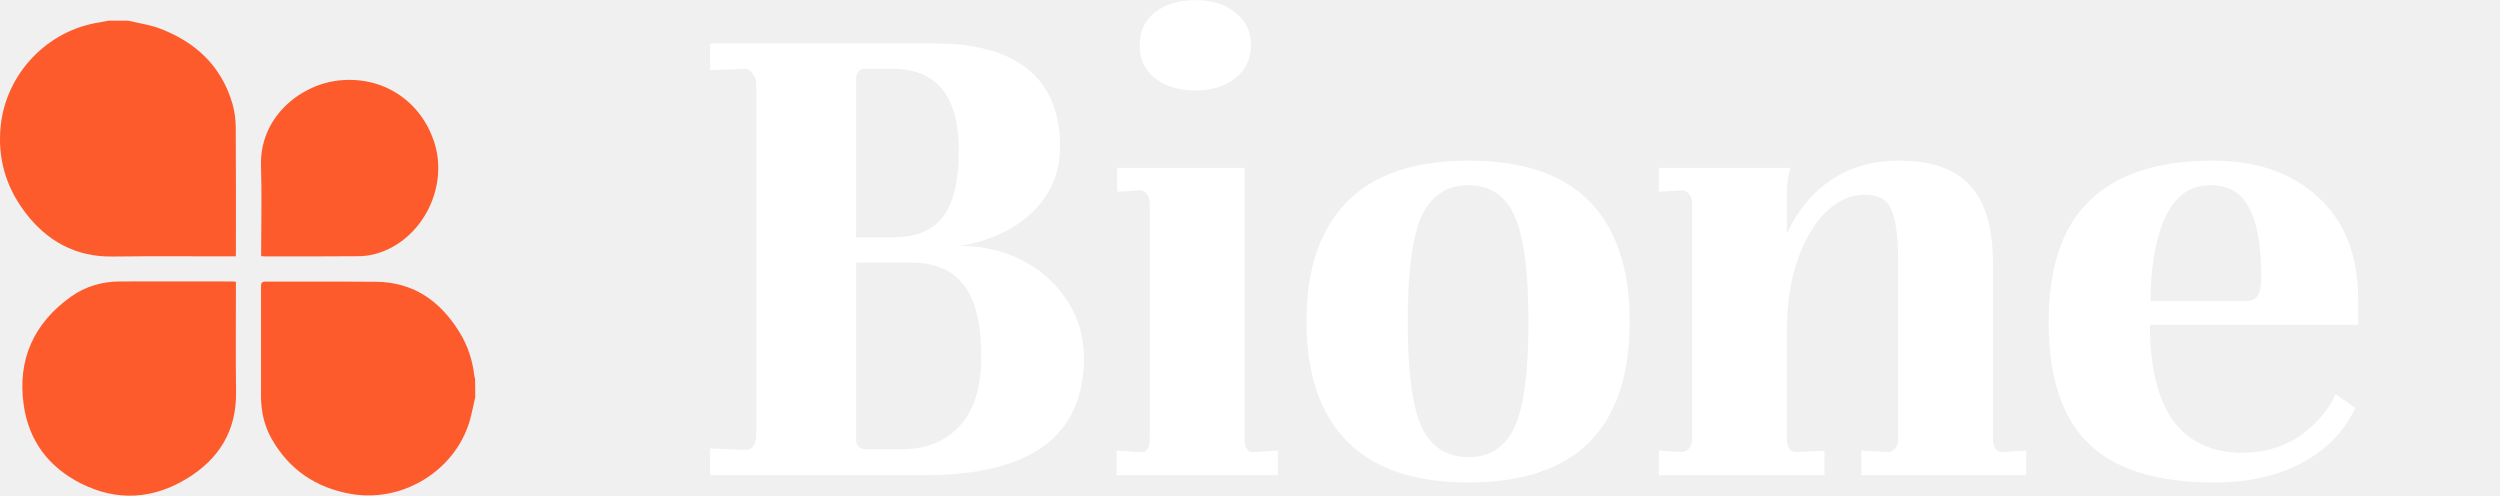
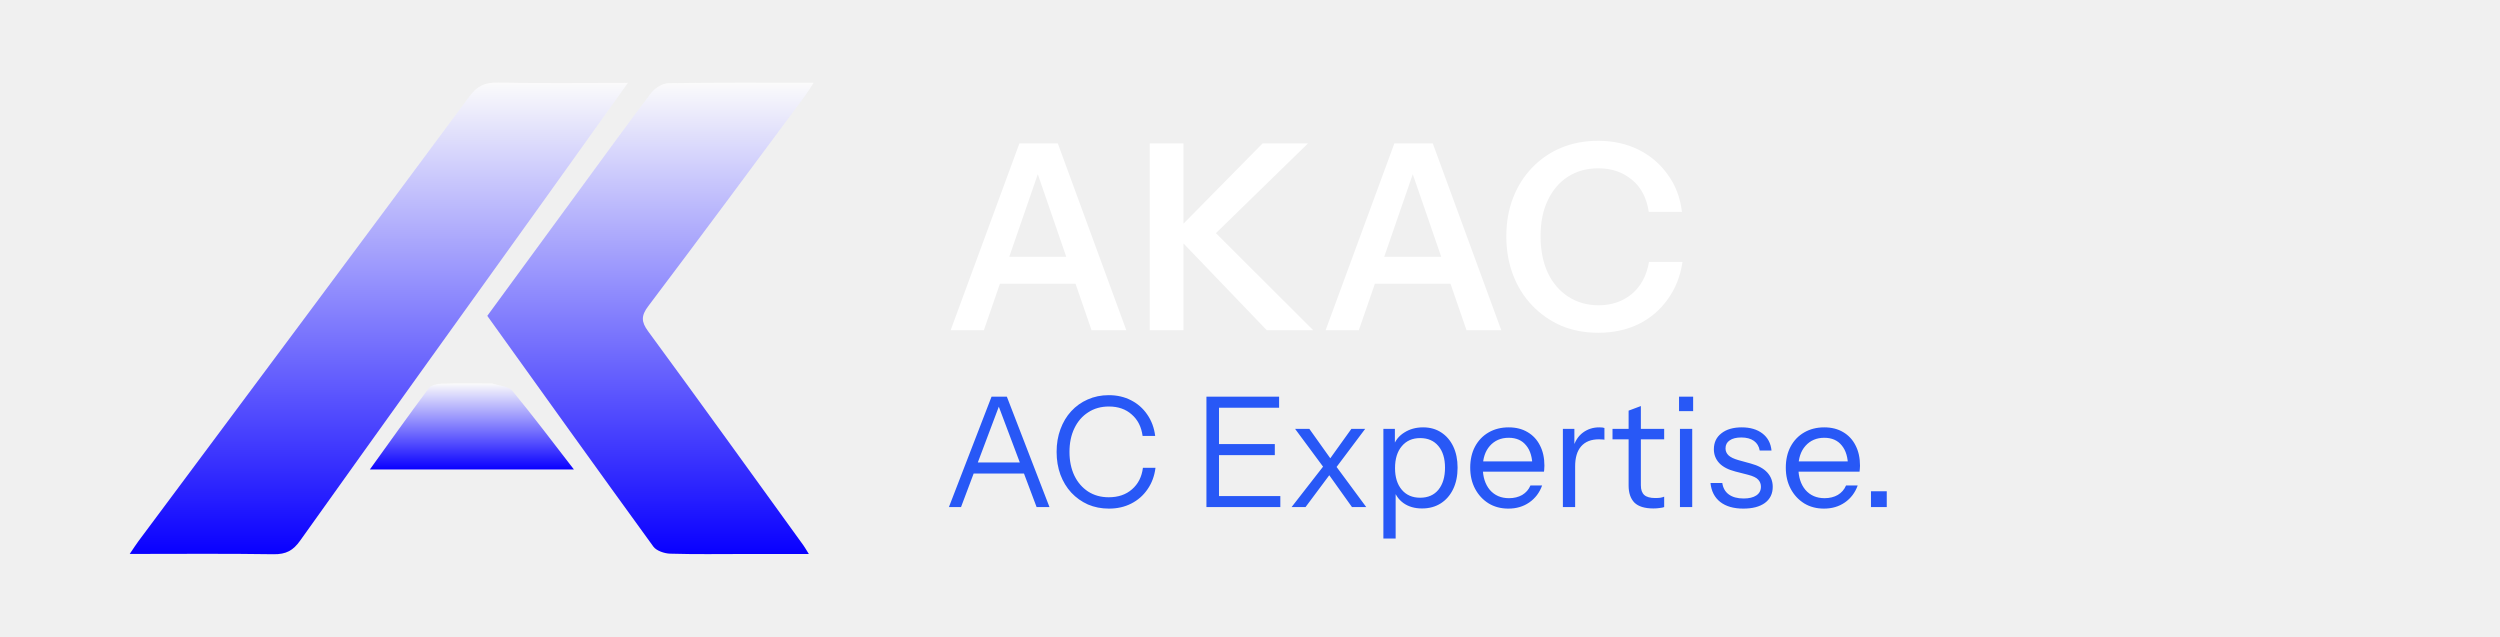
- <svg xmlns="http://www.w3.org/2000/svg" width="121" height="24" viewBox="0 0 121 24" fill="none">
-   <path d="M45.252 2.105C47.235 2.105 48.74 2.525 49.767 3.365C50.794 4.205 51.307 5.453 51.307 7.11C51.307 8.347 50.864 9.397 49.977 10.26C49.114 11.1 47.947 11.648 46.477 11.905C47.574 11.905 48.577 12.138 49.487 12.605C50.397 13.072 51.12 13.725 51.657 14.565C52.194 15.382 52.462 16.303 52.462 17.33C52.462 21.11 49.884 23 44.727 23H34.367V21.705L36.047 21.775C36.42 21.775 36.607 21.518 36.607 21.005V4.03C36.607 3.867 36.549 3.715 36.432 3.575C36.339 3.412 36.199 3.33 36.012 3.33L34.367 3.4V2.105H45.252ZM41.857 3.33C41.624 3.33 41.484 3.47 41.437 3.75V11.485H43.257C44.33 11.485 45.124 11.158 45.637 10.505C46.15 9.828 46.407 8.755 46.407 7.285C46.407 4.648 45.334 3.33 43.187 3.33H41.857ZM41.437 12.71V21.285C41.437 21.588 41.6 21.74 41.927 21.74H43.642C44.832 21.74 45.765 21.367 46.442 20.62C47.142 19.873 47.492 18.753 47.492 17.26C47.492 15.673 47.212 14.518 46.652 13.795C46.092 13.072 45.24 12.71 44.097 12.71H41.437ZM57.854 0.005C58.647 0.005 59.289 0.203 59.779 0.6C60.292 0.997 60.549 1.522 60.549 2.175C60.549 2.852 60.292 3.388 59.779 3.785C59.289 4.182 58.647 4.38 57.854 4.38C57.06 4.38 56.407 4.182 55.894 3.785C55.404 3.388 55.159 2.852 55.159 2.175C55.159 1.522 55.404 0.997 55.894 0.6C56.407 0.203 57.06 0.005 57.854 0.005ZM60.234 21.215C60.234 21.682 60.386 21.903 60.689 21.88L61.844 21.81V23H54.039V21.81L55.194 21.88H55.264C55.52 21.88 55.649 21.658 55.649 21.215V9.91C55.649 9.513 55.509 9.28 55.229 9.21L54.074 9.28V8.125H60.234V21.215ZM63.233 15.545C63.233 13.025 63.886 11.1 65.193 9.77C66.5 8.44 68.46 7.775 71.073 7.775C73.71 7.775 75.67 8.44 76.953 9.77C78.237 11.1 78.878 13.025 78.878 15.545C78.878 20.748 76.276 23.35 71.073 23.35C68.46 23.35 66.5 22.685 65.193 21.355C63.886 20.025 63.233 18.088 63.233 15.545ZM68.133 15.615C68.133 17.972 68.355 19.652 68.798 20.655C69.265 21.635 70.023 22.125 71.073 22.125C72.123 22.125 72.87 21.635 73.313 20.655C73.757 19.675 73.978 17.995 73.978 15.615C73.978 13.188 73.757 11.473 73.313 10.47C72.87 9.467 72.123 8.965 71.073 8.965C70.023 8.965 69.265 9.467 68.798 10.47C68.355 11.473 68.133 13.188 68.133 15.615ZM98.069 21.81V23H90.089V21.81L91.419 21.88C91.722 21.81 91.874 21.588 91.874 21.215V12.745C91.874 11.532 91.769 10.68 91.559 10.19C91.372 9.677 90.929 9.42 90.229 9.42C89.622 9.42 89.027 9.677 88.444 10.19C87.884 10.703 87.417 11.462 87.044 12.465C86.671 13.468 86.484 14.67 86.484 16.07V21.215C86.484 21.658 86.635 21.88 86.939 21.88L88.304 21.81V23H80.289V21.81L81.444 21.88C81.747 21.81 81.899 21.588 81.899 21.215V9.91C81.899 9.513 81.747 9.28 81.444 9.21L80.289 9.28V8.125H86.659C86.542 8.475 86.484 8.883 86.484 9.35V11.31C86.997 10.19 87.709 9.327 88.619 8.72C89.552 8.09 90.649 7.775 91.909 7.775C93.496 7.775 94.65 8.183 95.374 9C96.097 9.793 96.459 11.053 96.459 12.78V21.215C96.459 21.658 96.611 21.88 96.914 21.88L98.069 21.81ZM107.101 7.775C109.224 7.775 110.916 8.358 112.176 9.525C113.459 10.668 114.113 12.302 114.136 14.425V15.72H104.056C104.056 17.727 104.418 19.255 105.141 20.305C105.888 21.355 106.996 21.892 108.466 21.915C109.563 21.915 110.508 21.647 111.301 21.11C112.094 20.55 112.678 19.873 113.051 19.08L113.996 19.745C113.459 20.888 112.596 21.775 111.406 22.405C110.239 23.035 108.828 23.35 107.171 23.35C104.394 23.35 102.364 22.72 101.081 21.46C99.798 20.2 99.156 18.252 99.156 15.615C99.156 12.932 99.821 10.96 101.151 9.7C102.481 8.417 104.464 7.775 107.101 7.775ZM106.996 8.965C105.993 8.965 105.258 9.49 104.791 10.54C104.324 11.567 104.091 12.908 104.091 14.565H108.746C108.979 14.565 109.154 14.483 109.271 14.32C109.388 14.157 109.446 13.853 109.446 13.41C109.446 11.893 109.248 10.773 108.851 10.05C108.478 9.327 107.859 8.965 106.996 8.965Z" fill="white" />
-   <path d="M6.198 1C6.703 1.122 7.23 1.191 7.719 1.374C9.461 2.03 10.714 3.19 11.249 5.014C11.356 5.388 11.41 5.792 11.41 6.181C11.425 8.211 11.417 10.234 11.417 12.263C11.417 12.302 11.41 12.34 11.41 12.408C11.318 12.408 11.234 12.408 11.15 12.408C9.247 12.408 7.345 12.393 5.442 12.416C3.639 12.439 2.248 11.653 1.201 10.257C0.276 9.028 -0.121 7.647 0.032 6.113C0.284 3.572 2.286 1.465 4.815 1.084C4.96 1.061 5.106 1.031 5.251 1C5.572 1 5.885 1 6.198 1Z" fill="#FE5B2C" />
-   <path d="M23.002 19.223C22.887 19.696 22.811 20.192 22.643 20.65C21.817 22.916 19.38 24.32 16.996 23.908C15.292 23.611 13.978 22.726 13.13 21.207C12.778 20.574 12.633 19.879 12.633 19.162C12.633 17.399 12.633 15.636 12.633 13.866C12.633 13.683 12.679 13.629 12.87 13.629C14.635 13.637 16.4 13.622 18.173 13.637C19.999 13.645 21.298 14.56 22.23 16.064C22.635 16.712 22.872 17.43 22.956 18.185C22.964 18.239 22.987 18.284 22.994 18.33C23.002 18.62 23.002 18.918 23.002 19.223Z" fill="#FE5B2C" />
-   <path d="M11.418 13.637C11.418 13.736 11.418 13.82 11.418 13.904C11.418 15.598 11.402 17.3 11.425 18.994C11.448 20.856 10.592 22.222 9.049 23.161C7.398 24.168 5.656 24.275 3.914 23.397C2.355 22.611 1.392 21.329 1.148 19.605C0.834 17.414 1.629 15.644 3.44 14.354C4.151 13.851 4.961 13.622 5.824 13.622C7.643 13.614 9.461 13.622 11.28 13.622C11.31 13.629 11.341 13.637 11.418 13.637Z" fill="#FE5B2C" />
-   <path d="M12.64 12.393C12.64 12.286 12.64 12.202 12.64 12.111C12.64 10.76 12.678 9.402 12.633 8.051C12.548 5.678 14.512 4.159 16.239 3.915C18.363 3.61 20.274 4.755 20.984 6.784C21.771 9.005 20.449 11.638 18.211 12.279C17.936 12.355 17.637 12.401 17.347 12.401C15.826 12.416 14.306 12.409 12.785 12.409C12.755 12.401 12.716 12.401 12.64 12.393Z" fill="#FE5B2C" />
+ <svg xmlns="http://www.w3.org/2000/svg" width="212" height="54" viewBox="0 0 212 54" fill="none">
+   <path d="M46.186 16.904C39.226 26.61 32.314 36.217 25.447 45.853C24.86 46.677 24.268 47.016 23.191 46.999C19.202 46.936 15.212 46.974 11 46.974C11.319 46.506 11.52 46.186 11.747 45.881C21.108 33.314 30.481 20.756 39.81 8.169C40.454 7.299 41.105 6.977 42.237 7.001C45.806 7.077 49.377 7.029 53.246 7.029C50.825 10.413 48.535 13.614 46.186 16.904Z" fill="url(#paint0_linear_44_33)" />
+   <path d="M49.149 16.096C51.203 13.298 53.168 10.571 55.207 7.893C55.517 7.486 56.164 7.064 56.663 7.056C60.708 6.989 64.756 7.018 69 7.018C68.686 7.493 68.469 7.858 68.216 8.198C63.815 14.123 59.431 20.058 54.98 25.95C54.361 26.769 54.363 27.278 54.965 28.098C59.39 34.125 63.752 40.193 68.132 46.249C68.244 46.404 68.335 46.572 68.59 46.979C66.643 46.979 64.893 46.979 63.144 46.979C61.035 46.979 58.925 47.015 56.819 46.951C56.333 46.936 55.66 46.701 55.409 46.356C50.694 39.866 46.029 33.345 41.322 26.785C43.93 23.223 46.507 19.703 49.149 16.096Z" fill="url(#paint1_linear_44_33)" />
+   <path d="M41.708 32.518C42.393 32.714 43.137 32.764 43.439 33.131C45.198 35.263 46.853 37.47 48.668 39.812C42.847 39.812 37.201 39.812 31.363 39.812C33.038 37.487 34.676 35.177 36.374 32.905C36.556 32.662 37.079 32.547 37.45 32.535C38.82 32.492 40.192 32.518 41.708 32.518Z" fill="url(#paint2_linear_44_33)" />
+   <path d="M80.616 28L86.446 12.16H88.91L83.432 28H80.616ZM92.562 28L87.106 12.16H89.702L95.51 28H92.562ZM83.63 21.774H92.298V24.062H83.63V21.774ZM97.499 28V12.16H100.359V28H97.499ZM99.567 19.772L107.069 12.16H110.919L103.109 19.772H99.567ZM107.421 28L99.523 19.772H103.109L111.359 28H107.421ZM112.413 28L118.243 12.16H120.707L115.229 28H112.413ZM124.359 28L118.903 12.16H121.499L127.307 28H124.359ZM115.427 21.774H124.095V24.062H115.427V21.774ZM135.524 28.22C134.395 28.22 133.353 28.022 132.4 27.626C131.461 27.215 130.64 26.643 129.936 25.91C129.232 25.177 128.689 24.311 128.308 23.314C127.927 22.317 127.736 21.224 127.736 20.036C127.736 18.848 127.927 17.763 128.308 16.78C128.689 15.797 129.225 14.947 129.914 14.228C130.618 13.495 131.439 12.93 132.378 12.534C133.331 12.138 134.38 11.94 135.524 11.94C136.785 11.94 137.922 12.189 138.934 12.688C139.946 13.187 140.775 13.891 141.42 14.8C142.08 15.695 142.483 16.751 142.63 17.968H139.814C139.638 16.78 139.161 15.871 138.384 15.24C137.607 14.595 136.661 14.272 135.546 14.272C134.563 14.272 133.705 14.507 132.972 14.976C132.239 15.445 131.667 16.113 131.256 16.978C130.845 17.829 130.64 18.841 130.64 20.014C130.64 21.217 130.845 22.258 131.256 23.138C131.667 24.003 132.246 24.678 132.994 25.162C133.742 25.646 134.6 25.888 135.568 25.888C136.653 25.888 137.585 25.573 138.362 24.942C139.139 24.297 139.631 23.387 139.836 22.214H142.674C142.498 23.417 142.08 24.473 141.42 25.382C140.775 26.291 139.946 26.995 138.934 27.494C137.922 27.978 136.785 28.22 135.524 28.22Z" fill="white" />
+   <path d="M80.468 43L84.082 33.64H85.018L81.495 43H80.468ZM87.904 43L84.381 33.64H85.382L88.996 43H87.904ZM82.262 39.217H87.15V40.153H82.262V39.217ZM94.033 43.13C93.392 43.13 92.798 43.013 92.252 42.779C91.715 42.536 91.247 42.203 90.848 41.778C90.45 41.345 90.142 40.838 89.925 40.257C89.709 39.668 89.6 39.022 89.6 38.32C89.6 37.618 89.709 36.977 89.925 36.396C90.142 35.807 90.445 35.3 90.835 34.875C91.234 34.442 91.702 34.108 92.239 33.874C92.785 33.631 93.379 33.51 94.02 33.51C94.722 33.51 95.35 33.653 95.905 33.939C96.469 34.225 96.928 34.628 97.283 35.148C97.647 35.668 97.873 36.275 97.959 36.968H96.893C96.789 36.197 96.481 35.59 95.97 35.148C95.468 34.697 94.822 34.472 94.033 34.472C93.366 34.472 92.781 34.637 92.278 34.966C91.775 35.287 91.385 35.737 91.108 36.318C90.831 36.89 90.692 37.557 90.692 38.32C90.692 39.083 90.831 39.754 91.108 40.335C91.385 40.907 91.775 41.358 92.278 41.687C92.781 42.008 93.362 42.168 94.02 42.168C94.826 42.168 95.485 41.943 95.996 41.492C96.516 41.041 96.824 40.435 96.919 39.672H97.985C97.898 40.365 97.673 40.972 97.309 41.492C96.954 42.012 96.495 42.415 95.931 42.701C95.376 42.987 94.744 43.13 94.033 43.13ZM102.306 43V33.64H103.372V43H102.306ZM102.852 43V42.064H108.572V43H102.852ZM102.852 38.593V37.657H108.104V38.593H102.852ZM102.852 34.576V33.64H108.468V34.576H102.852ZM114.648 43L112.451 39.919L109.825 36.37H111.034L113.062 39.217L115.857 43H114.648ZM112.516 39.269L114.596 36.37H115.766L113.062 39.971L112.516 39.269ZM112.958 39.984L110.709 43H109.526L112.451 39.243L112.958 39.984ZM120.587 43.117C119.963 43.117 119.438 42.965 119.014 42.662C118.589 42.359 118.299 41.93 118.143 41.375L118.351 41.349V45.665H117.311V36.37H118.286V37.917L118.143 37.878C118.307 37.367 118.619 36.968 119.079 36.682C119.538 36.387 120.071 36.24 120.678 36.24C121.267 36.24 121.778 36.383 122.212 36.669C122.654 36.955 122.996 37.354 123.239 37.865C123.481 38.376 123.603 38.974 123.603 39.659C123.603 40.352 123.477 40.959 123.226 41.479C122.974 41.999 122.623 42.402 122.173 42.688C121.722 42.974 121.193 43.117 120.587 43.117ZM120.431 42.207C121.089 42.207 121.605 41.982 121.978 41.531C122.35 41.072 122.537 40.448 122.537 39.659C122.537 38.879 122.35 38.268 121.978 37.826C121.605 37.375 121.089 37.15 120.431 37.15C119.772 37.15 119.252 37.38 118.871 37.839C118.489 38.29 118.299 38.909 118.299 39.698C118.299 40.469 118.489 41.08 118.871 41.531C119.252 41.982 119.772 42.207 120.431 42.207ZM127.911 43.13C127.279 43.13 126.72 42.983 126.234 42.688C125.749 42.385 125.368 41.973 125.09 41.453C124.813 40.933 124.674 40.335 124.674 39.659C124.674 38.983 124.809 38.389 125.077 37.878C125.355 37.358 125.74 36.955 126.234 36.669C126.728 36.383 127.296 36.24 127.937 36.24C128.553 36.24 129.086 36.374 129.536 36.643C129.996 36.912 130.347 37.289 130.589 37.774C130.841 38.259 130.966 38.831 130.966 39.49C130.966 39.577 130.962 39.659 130.953 39.737C130.953 39.815 130.945 39.902 130.927 39.997H125.454V39.126H130.29L129.952 39.607C129.952 38.81 129.775 38.199 129.419 37.774C129.073 37.341 128.579 37.124 127.937 37.124C127.279 37.124 126.746 37.354 126.338 37.813C125.94 38.264 125.74 38.875 125.74 39.646C125.74 40.435 125.94 41.067 126.338 41.544C126.746 42.012 127.287 42.246 127.963 42.246C128.388 42.246 128.761 42.155 129.081 41.973C129.402 41.782 129.636 41.514 129.783 41.167H130.771C130.555 41.774 130.191 42.255 129.679 42.61C129.177 42.957 128.587 43.13 127.911 43.13ZM132.532 43V36.37H133.507V38.06H133.572V43H132.532ZM133.572 39.542L133.403 37.969C133.559 37.406 133.837 36.977 134.235 36.682C134.634 36.387 135.093 36.24 135.613 36.24C135.83 36.24 135.977 36.257 136.055 36.292V37.293C136.012 37.276 135.951 37.267 135.873 37.267C135.795 37.258 135.7 37.254 135.587 37.254C134.929 37.254 134.426 37.453 134.079 37.852C133.741 38.242 133.572 38.805 133.572 39.542ZM140.212 43.117C139.475 43.117 138.938 42.952 138.6 42.623C138.27 42.285 138.106 41.8 138.106 41.167V34.823L139.146 34.433V41.154C139.146 41.527 139.241 41.8 139.432 41.973C139.622 42.146 139.934 42.233 140.368 42.233C140.541 42.233 140.688 42.224 140.81 42.207C140.94 42.181 141.044 42.151 141.122 42.116V43C141.035 43.035 140.909 43.061 140.745 43.078C140.589 43.104 140.411 43.117 140.212 43.117ZM136.741 37.254V36.37H141.122V37.254H136.741ZM142.46 43V36.37H143.5V43H142.46ZM142.382 34.862V33.64H143.578V34.862H142.382ZM147.832 43.13C147.017 43.13 146.367 42.944 145.882 42.571C145.397 42.19 145.119 41.652 145.05 40.959H146.051C146.112 41.384 146.298 41.709 146.61 41.934C146.922 42.159 147.338 42.272 147.858 42.272C148.317 42.272 148.677 42.185 148.937 42.012C149.197 41.839 149.327 41.592 149.327 41.271C149.327 41.046 149.253 40.851 149.106 40.686C148.959 40.513 148.664 40.37 148.222 40.257L147.156 39.984C146.549 39.828 146.094 39.59 145.791 39.269C145.488 38.94 145.336 38.55 145.336 38.099C145.336 37.527 145.548 37.076 145.973 36.747C146.398 36.409 146.974 36.24 147.702 36.24C148.421 36.24 149.006 36.413 149.457 36.76C149.908 37.107 150.163 37.588 150.224 38.203H149.223C149.162 37.848 148.998 37.575 148.729 37.384C148.46 37.193 148.105 37.098 147.663 37.098C147.238 37.098 146.909 37.18 146.675 37.345C146.441 37.501 146.324 37.726 146.324 38.021C146.324 38.246 146.406 38.441 146.571 38.606C146.744 38.771 147.03 38.909 147.429 39.022L148.469 39.308C149.084 39.473 149.548 39.724 149.86 40.062C150.172 40.4 150.328 40.807 150.328 41.284C150.328 41.865 150.107 42.32 149.665 42.649C149.223 42.97 148.612 43.13 147.832 43.13ZM154.673 43.13C154.04 43.13 153.481 42.983 152.996 42.688C152.511 42.385 152.129 41.973 151.852 41.453C151.575 40.933 151.436 40.335 151.436 39.659C151.436 38.983 151.57 38.389 151.839 37.878C152.116 37.358 152.502 36.955 152.996 36.669C153.49 36.383 154.058 36.24 154.699 36.24C155.314 36.24 155.847 36.374 156.298 36.643C156.757 36.912 157.108 37.289 157.351 37.774C157.602 38.259 157.728 38.831 157.728 39.49C157.728 39.577 157.724 39.659 157.715 39.737C157.715 39.815 157.706 39.902 157.689 39.997H152.216V39.126H157.052L156.714 39.607C156.714 38.81 156.536 38.199 156.181 37.774C155.834 37.341 155.34 37.124 154.699 37.124C154.04 37.124 153.507 37.354 153.1 37.813C152.701 38.264 152.502 38.875 152.502 39.646C152.502 40.435 152.701 41.067 153.1 41.544C153.507 42.012 154.049 42.246 154.725 42.246C155.15 42.246 155.522 42.155 155.843 41.973C156.164 41.782 156.398 41.514 156.545 41.167H157.533C157.316 41.774 156.952 42.255 156.441 42.61C155.938 42.957 155.349 43.13 154.673 43.13ZM158.658 43V41.661H159.997V43H158.658Z" fill="#2858F6" />
+   <defs>
+     <linearGradient id="paint0_linear_44_33" x1="32.123" y1="7" x2="32.123" y2="47" gradientUnits="userSpaceOnUse">
+       <stop stop-color="#FBFBFB" />
+       <stop offset="1" stop-color="#0900FF" />
+     </linearGradient>
+     <linearGradient id="paint1_linear_44_33" x1="55.161" y1="7.012" x2="55.161" y2="46.989" gradientUnits="userSpaceOnUse">
+       <stop stop-color="#FBFBFB" />
+       <stop offset="1" stop-color="#0900FF" />
+     </linearGradient>
+     <linearGradient id="paint2_linear_44_33" x1="40.016" y1="32.51" x2="40.016" y2="39.812" gradientUnits="userSpaceOnUse">
+       <stop stop-color="#FBFBFB" />
+       <stop offset="1" stop-color="#0900FF" />
+     </linearGradient>
+   </defs>
</svg>
